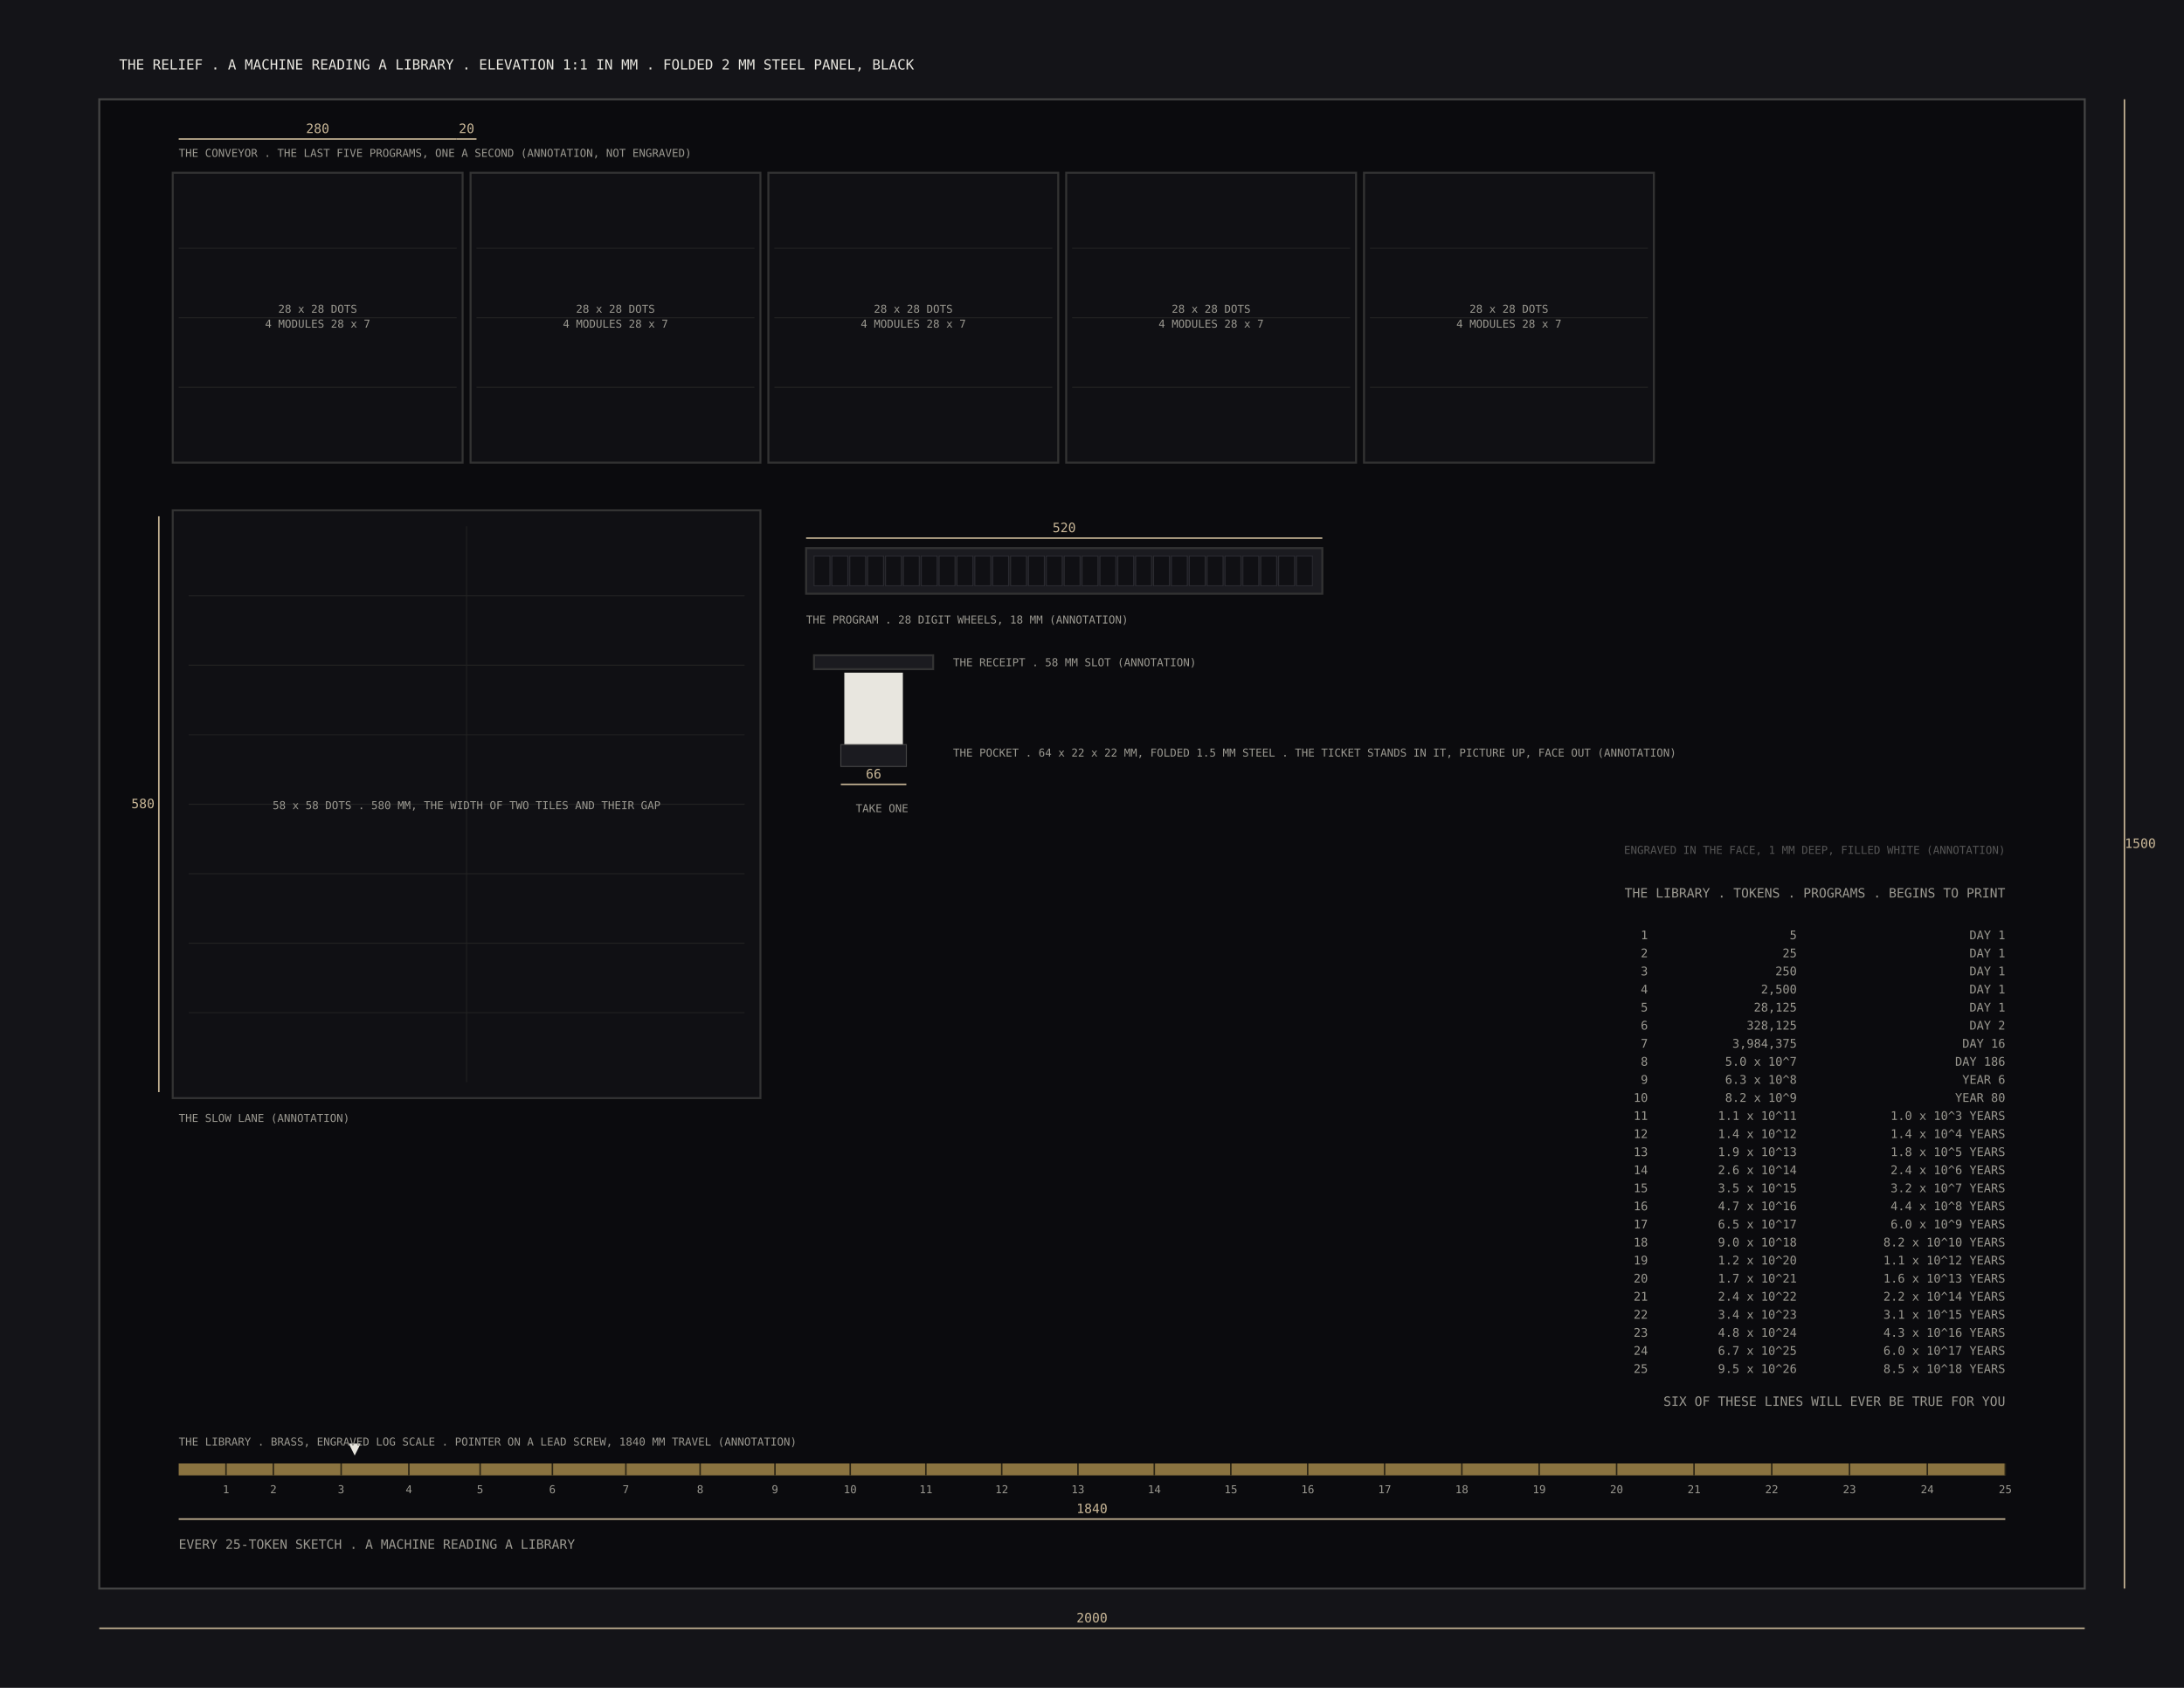
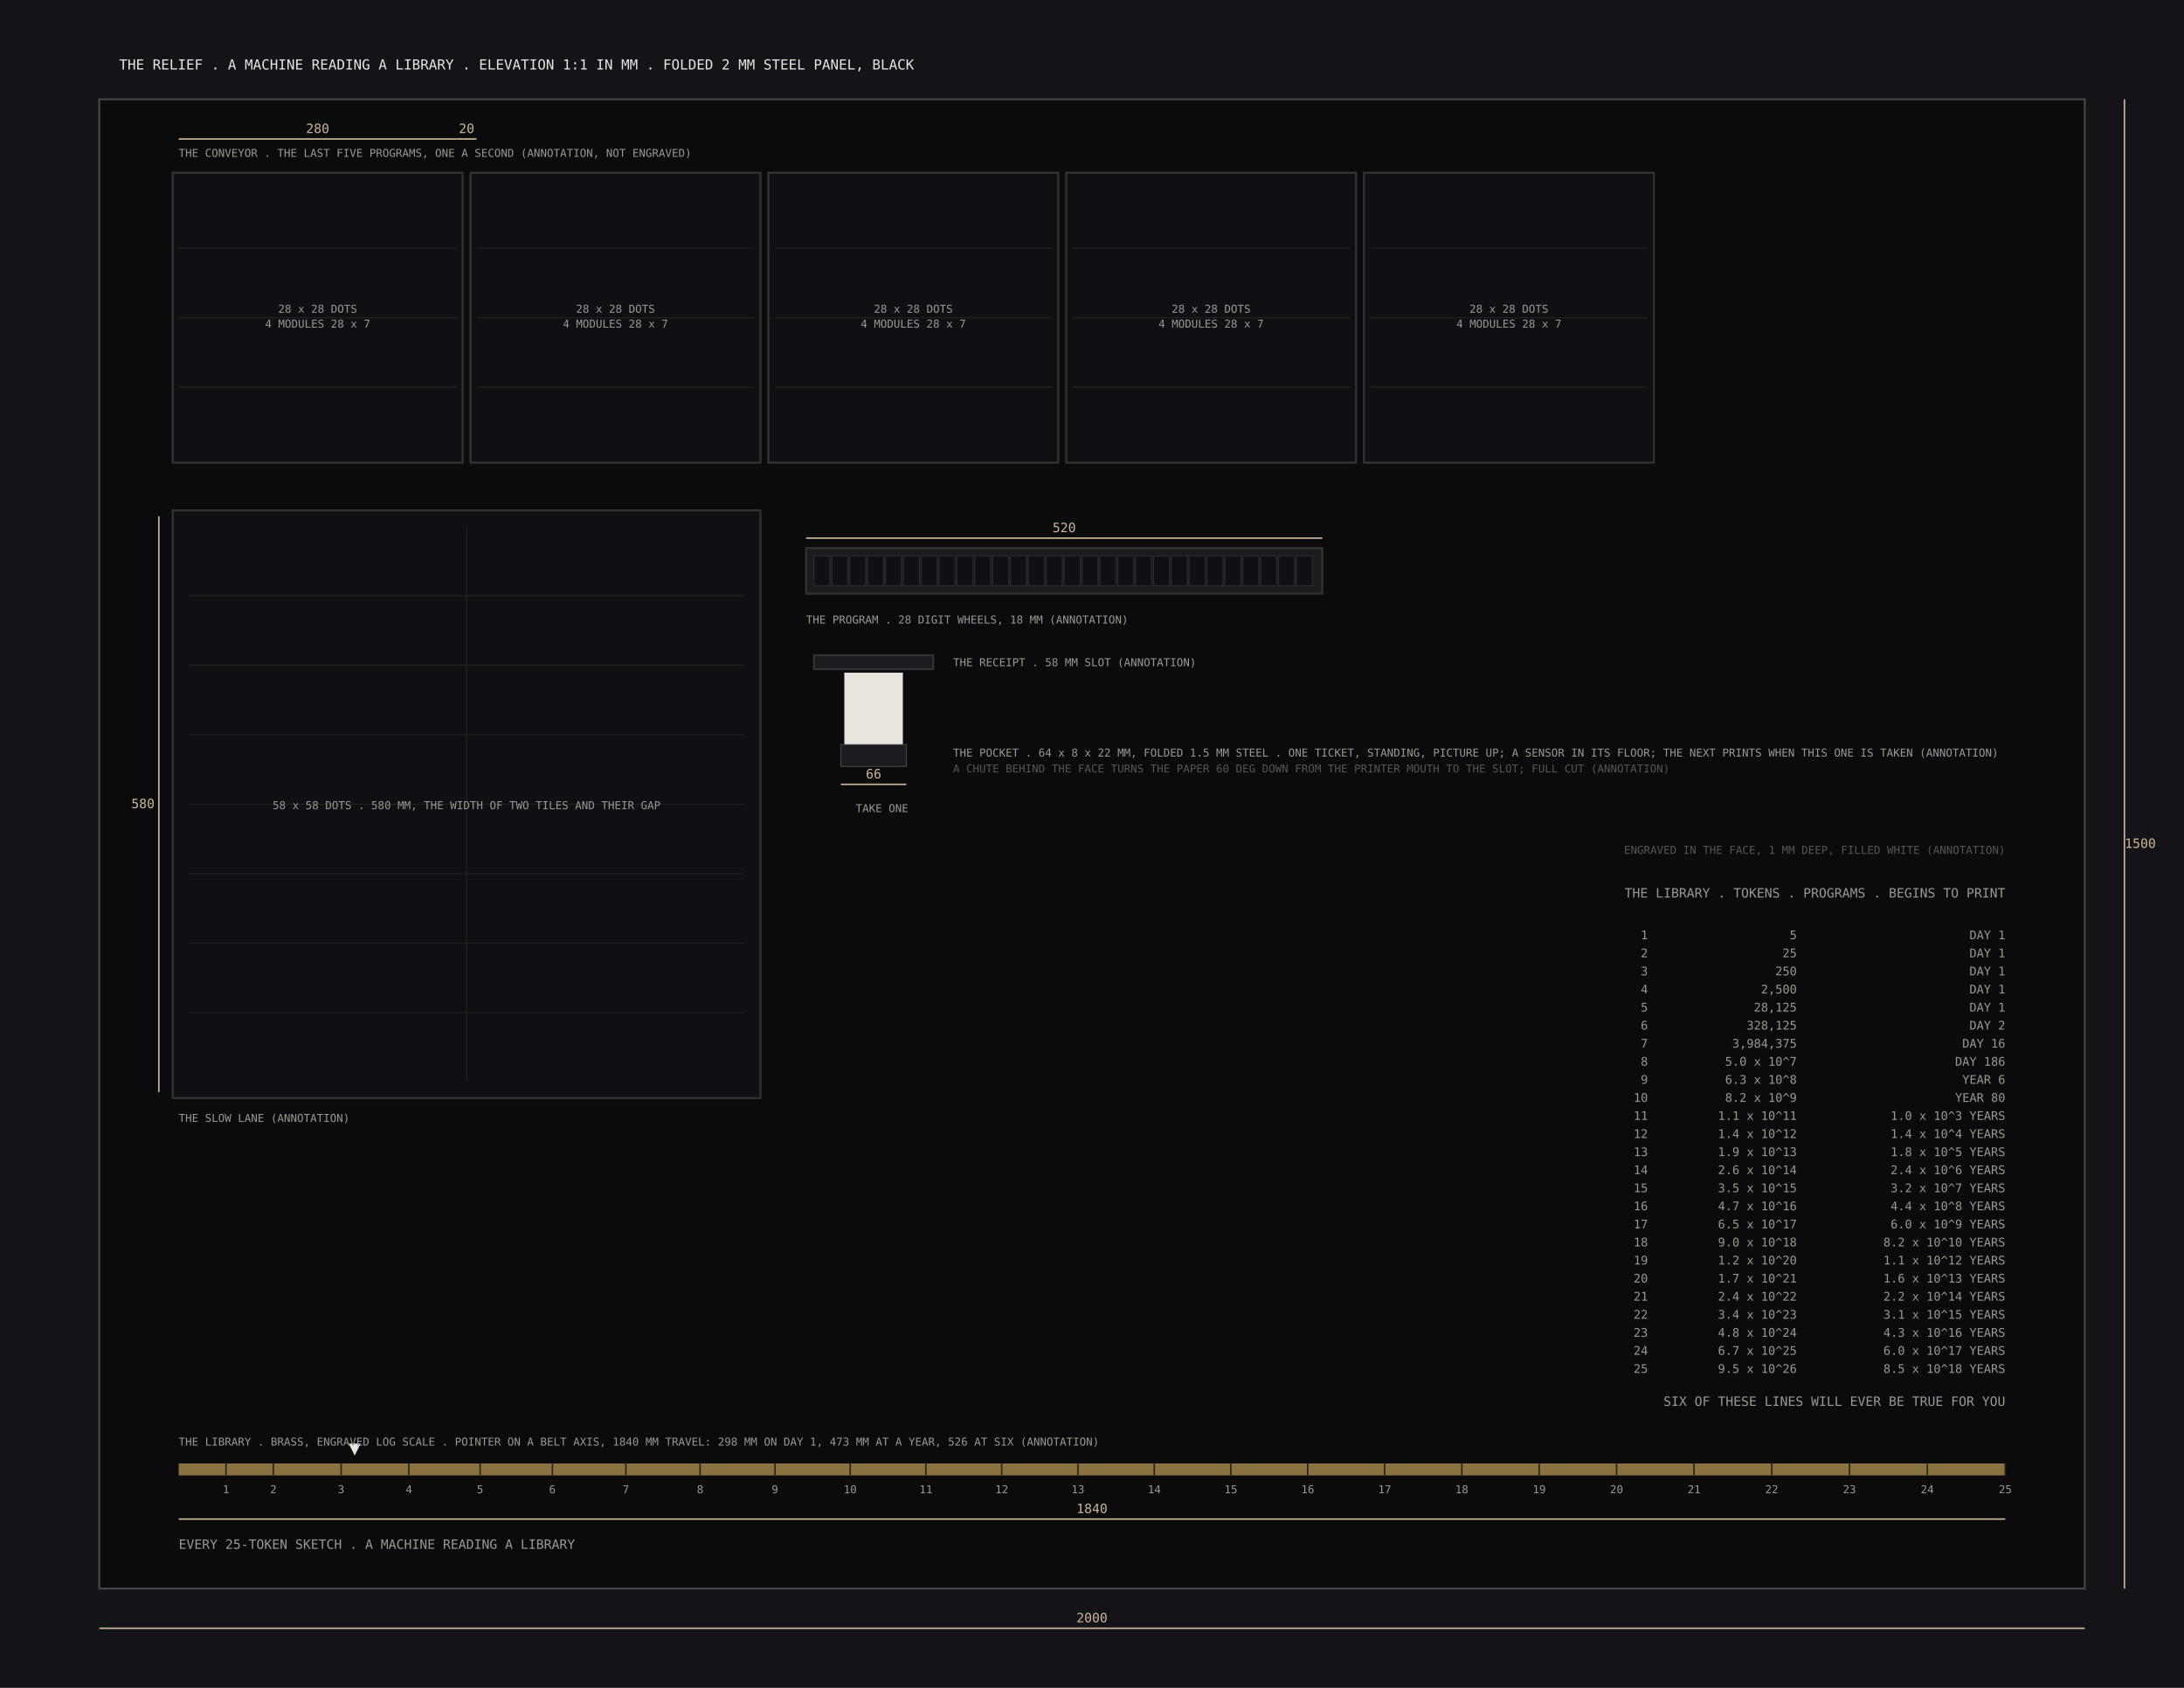
<svg xmlns="http://www.w3.org/2000/svg" width="2200" height="1700" viewBox="-100 -100 2200 1700">
  <rect x="-100" y="-100" width="2200" height="1700" fill="#141418" />
  <rect x="0" y="0" width="2000" height="1500" fill="#0b0b0e" stroke="#444" stroke-width="2" />
  <text x="20" y="-30" font-family="ui-monospace,Menlo,monospace" font-size="14" fill="#e8e6df" text-anchor="start">THE RELIEF . A MACHINE READING A LIBRARY . ELEVATION 1:1 IN MM . FOLDED 2 MM STEEL PANEL, BLACK</text>
  <rect x="74" y="74" width="292" height="292" fill="#101014" stroke="#333" stroke-width="2" />
  <line x1="80" y1="150" x2="360" y2="150" stroke="#222" stroke-width="1" />
  <line x1="80" y1="220" x2="360" y2="220" stroke="#222" stroke-width="1" />
  <line x1="80" y1="290" x2="360" y2="290" stroke="#222" stroke-width="1" />
  <text x="220" y="215" font-family="ui-monospace,Menlo,monospace" font-size="11" fill="#9a9890" text-anchor="middle">28 x 28 DOTS</text>
  <text x="220" y="230" font-family="ui-monospace,Menlo,monospace" font-size="11" fill="#9a9890" text-anchor="middle">4 MODULES 28 x 7</text>
  <rect x="374" y="74" width="292" height="292" fill="#101014" stroke="#333" stroke-width="2" />
  <line x1="380" y1="150" x2="660" y2="150" stroke="#222" stroke-width="1" />
  <line x1="380" y1="220" x2="660" y2="220" stroke="#222" stroke-width="1" />
  <line x1="380" y1="290" x2="660" y2="290" stroke="#222" stroke-width="1" />
  <text x="520" y="215" font-family="ui-monospace,Menlo,monospace" font-size="11" fill="#9a9890" text-anchor="middle">28 x 28 DOTS</text>
  <text x="520" y="230" font-family="ui-monospace,Menlo,monospace" font-size="11" fill="#9a9890" text-anchor="middle">4 MODULES 28 x 7</text>
  <rect x="674" y="74" width="292" height="292" fill="#101014" stroke="#333" stroke-width="2" />
  <line x1="680" y1="150" x2="960" y2="150" stroke="#222" stroke-width="1" />
  <line x1="680" y1="220" x2="960" y2="220" stroke="#222" stroke-width="1" />
  <line x1="680" y1="290" x2="960" y2="290" stroke="#222" stroke-width="1" />
  <text x="820" y="215" font-family="ui-monospace,Menlo,monospace" font-size="11" fill="#9a9890" text-anchor="middle">28 x 28 DOTS</text>
  <text x="820" y="230" font-family="ui-monospace,Menlo,monospace" font-size="11" fill="#9a9890" text-anchor="middle">4 MODULES 28 x 7</text>
  <rect x="974" y="74" width="292" height="292" fill="#101014" stroke="#333" stroke-width="2" />
  <line x1="980" y1="150" x2="1260" y2="150" stroke="#222" stroke-width="1" />
  <line x1="980" y1="220" x2="1260" y2="220" stroke="#222" stroke-width="1" />
  <line x1="980" y1="290" x2="1260" y2="290" stroke="#222" stroke-width="1" />
  <text x="1120" y="215" font-family="ui-monospace,Menlo,monospace" font-size="11" fill="#9a9890" text-anchor="middle">28 x 28 DOTS</text>
  <text x="1120" y="230" font-family="ui-monospace,Menlo,monospace" font-size="11" fill="#9a9890" text-anchor="middle">4 MODULES 28 x 7</text>
  <rect x="1274" y="74" width="292" height="292" fill="#101014" stroke="#333" stroke-width="2" />
  <line x1="1280" y1="150" x2="1560" y2="150" stroke="#222" stroke-width="1" />
  <line x1="1280" y1="220" x2="1560" y2="220" stroke="#222" stroke-width="1" />
  <line x1="1280" y1="290" x2="1560" y2="290" stroke="#222" stroke-width="1" />
  <text x="1420" y="215" font-family="ui-monospace,Menlo,monospace" font-size="11" fill="#9a9890" text-anchor="middle">28 x 28 DOTS</text>
  <text x="1420" y="230" font-family="ui-monospace,Menlo,monospace" font-size="11" fill="#9a9890" text-anchor="middle">4 MODULES 28 x 7</text>
  <text x="80" y="58" font-family="ui-monospace,Menlo,monospace" font-size="11" fill="#9a9890" text-anchor="start">THE CONVEYOR . THE LAST FIVE PROGRAMS, ONE A SECOND (ANNOTATION, NOT ENGRAVED)</text>
  <line x1="80" y1="40" x2="360" y2="40" stroke="#c9b797" stroke-width="1.5" />
  <text x="220.0" y="34" font-family="ui-monospace,Menlo,monospace" font-size="13" fill="#c9b797" text-anchor="middle">280</text>
  <line x1="360" y1="40" x2="380" y2="40" stroke="#c9b797" stroke-width="1.5" />
  <text x="370.0" y="34" font-family="ui-monospace,Menlo,monospace" font-size="13" fill="#c9b797" text-anchor="middle">20</text>
  <rect x="74" y="414" width="592" height="592" fill="#101014" stroke="#333" stroke-width="2" />
  <line x1="90" y1="500" x2="650" y2="500" stroke="#222" stroke-width="1" />
  <line x1="90" y1="570" x2="650" y2="570" stroke="#222" stroke-width="1" />
  <line x1="90" y1="640" x2="650" y2="640" stroke="#222" stroke-width="1" />
  <line x1="90" y1="710" x2="650" y2="710" stroke="#222" stroke-width="1" />
  <line x1="90" y1="780" x2="650" y2="780" stroke="#222" stroke-width="1" />
  <line x1="90" y1="850" x2="650" y2="850" stroke="#222" stroke-width="1" />
  <line x1="90" y1="920" x2="650" y2="920" stroke="#222" stroke-width="1" />
  <line x1="370" y1="430" x2="370" y2="990" stroke="#222" stroke-width="1" />
  <text x="370" y="715" font-family="ui-monospace,Menlo,monospace" font-size="11" fill="#9a9890" text-anchor="middle">58 x 58 DOTS . 580 MM, THE WIDTH OF TWO TILES AND THEIR GAP</text>
  <text x="80" y="1030" font-family="ui-monospace,Menlo,monospace" font-size="11" fill="#9a9890" text-anchor="start">THE SLOW LANE (ANNOTATION)</text>
  <line x1="60" y1="420" x2="60" y2="1000" stroke="#c9b797" stroke-width="1.5" />
  <text x="44" y="714.0" font-family="ui-monospace,Menlo,monospace" font-size="13" fill="#c9b797" text-anchor="middle">580</text>
  <rect x="712" y="452" width="520" height="46" fill="#1b1b20" stroke="#333" stroke-width="2" />
  <rect x="720" y="460" width="16" height="30" fill="#101014" stroke="#2a2a30" stroke-width="1" />
  <rect x="738" y="460" width="16" height="30" fill="#101014" stroke="#2a2a30" stroke-width="1" />
  <rect x="756" y="460" width="16" height="30" fill="#101014" stroke="#2a2a30" stroke-width="1" />
  <rect x="774" y="460" width="16" height="30" fill="#101014" stroke="#2a2a30" stroke-width="1" />
  <rect x="792" y="460" width="16" height="30" fill="#101014" stroke="#2a2a30" stroke-width="1" />
  <rect x="810" y="460" width="16" height="30" fill="#101014" stroke="#2a2a30" stroke-width="1" />
  <rect x="828" y="460" width="16" height="30" fill="#101014" stroke="#2a2a30" stroke-width="1" />
  <rect x="846" y="460" width="16" height="30" fill="#101014" stroke="#2a2a30" stroke-width="1" />
  <rect x="864" y="460" width="16" height="30" fill="#101014" stroke="#2a2a30" stroke-width="1" />
  <rect x="882" y="460" width="16" height="30" fill="#101014" stroke="#2a2a30" stroke-width="1" />
  <rect x="900" y="460" width="16" height="30" fill="#101014" stroke="#2a2a30" stroke-width="1" />
  <rect x="918" y="460" width="16" height="30" fill="#101014" stroke="#2a2a30" stroke-width="1" />
  <rect x="936" y="460" width="16" height="30" fill="#101014" stroke="#2a2a30" stroke-width="1" />
  <rect x="954" y="460" width="16" height="30" fill="#101014" stroke="#2a2a30" stroke-width="1" />
  <rect x="972" y="460" width="16" height="30" fill="#101014" stroke="#2a2a30" stroke-width="1" />
  <rect x="990" y="460" width="16" height="30" fill="#101014" stroke="#2a2a30" stroke-width="1" />
  <rect x="1008" y="460" width="16" height="30" fill="#101014" stroke="#2a2a30" stroke-width="1" />
  <rect x="1026" y="460" width="16" height="30" fill="#101014" stroke="#2a2a30" stroke-width="1" />
  <rect x="1044" y="460" width="16" height="30" fill="#101014" stroke="#2a2a30" stroke-width="1" />
  <rect x="1062" y="460" width="16" height="30" fill="#101014" stroke="#2a2a30" stroke-width="1" />
  <rect x="1080" y="460" width="16" height="30" fill="#101014" stroke="#2a2a30" stroke-width="1" />
  <rect x="1098" y="460" width="16" height="30" fill="#101014" stroke="#2a2a30" stroke-width="1" />
  <rect x="1116" y="460" width="16" height="30" fill="#101014" stroke="#2a2a30" stroke-width="1" />
  <rect x="1134" y="460" width="16" height="30" fill="#101014" stroke="#2a2a30" stroke-width="1" />
  <rect x="1152" y="460" width="16" height="30" fill="#101014" stroke="#2a2a30" stroke-width="1" />
  <rect x="1170" y="460" width="16" height="30" fill="#101014" stroke="#2a2a30" stroke-width="1" />
  <rect x="1188" y="460" width="16" height="30" fill="#101014" stroke="#2a2a30" stroke-width="1" />
  <rect x="1206" y="460" width="16" height="30" fill="#101014" stroke="#2a2a30" stroke-width="1" />
  <text x="712" y="528" font-family="ui-monospace,Menlo,monospace" font-size="11" fill="#9a9890" text-anchor="start">THE PROGRAM . 28 DIGIT WHEELS, 18 MM (ANNOTATION)</text>
  <line x1="712" y1="442" x2="1232" y2="442" stroke="#c9b797" stroke-width="1.5" />
  <text x="972.0" y="436" font-family="ui-monospace,Menlo,monospace" font-size="13" fill="#c9b797" text-anchor="middle">520</text>
  <rect x="720" y="560" width="120" height="14" fill="#1b1b20" stroke="#333" stroke-width="2" />
  <text x="860" y="571" font-family="ui-monospace,Menlo,monospace" font-size="11" fill="#9a9890" text-anchor="start">THE RECEIPT . 58 MM SLOT (ANNOTATION)</text>
  <rect x="751" y="578" width="58" height="72" fill="#e8e6df" stroke="#e8e6df" stroke-width="1" />
  <rect x="747" y="650" width="66" height="22" fill="#1b1b20" stroke="#444" stroke-width="1" />
-   <text x="860" y="662" font-family="ui-monospace,Menlo,monospace" font-size="11" fill="#9a9890" text-anchor="start">THE POCKET . 64 x 22 x 22 MM, FOLDED 1.5 MM STEEL . THE TICKET STANDS IN IT, PICTURE UP, FACE OUT (ANNOTATION)</text>
+   <text x="860" y="662" font-family="ui-monospace,Menlo,monospace" font-size="11" fill="#9a9890" text-anchor="start">THE POCKET . 64 x 8 x 22 MM, FOLDED 1.5 MM STEEL . ONE TICKET, STANDING, PICTURE UP; A SENSOR IN ITS FLOOR; THE NEXT PRINTS WHEN THIS ONE IS TAKEN (ANNOTATION)</text>
+   <text x="860" y="678" font-family="ui-monospace,Menlo,monospace" font-size="11" fill="#555" text-anchor="start">A CHUTE BEHIND THE FACE TURNS THE PAPER 60 DEG DOWN FROM THE PRINTER MOUTH TO THE SLOT; FULL CUT (ANNOTATION)</text>
  <line x1="747" y1="690" x2="813" y2="690" stroke="#c9b797" stroke-width="1.5" />
  <text x="780.0" y="684" font-family="ui-monospace,Menlo,monospace" font-size="13" fill="#c9b797" text-anchor="middle">66</text>
  <text x="762" y="718" font-family="ui-monospace,Menlo,monospace" font-size="11" fill="#9a9890" text-anchor="start">TAKE ONE</text>
  <text x="1920" y="804" font-family="ui-monospace,Menlo,monospace" font-size="13" fill="#9a9890" text-anchor="end">THE LIBRARY . TOKENS . PROGRAMS . BEGINS TO PRINT</text>
  <text x="1560" y="846.0" font-family="ui-monospace,Menlo,monospace" font-size="12" fill="#9a9890" text-anchor="end">1</text>
  <text x="1710" y="846.0" font-family="ui-monospace,Menlo,monospace" font-size="12" fill="#9a9890" text-anchor="end">5</text>
  <text x="1920" y="846.0" font-family="ui-monospace,Menlo,monospace" font-size="12" fill="#9a9890" text-anchor="end">DAY 1</text>
  <text x="1560" y="864.2" font-family="ui-monospace,Menlo,monospace" font-size="12" fill="#9a9890" text-anchor="end">2</text>
  <text x="1710" y="864.2" font-family="ui-monospace,Menlo,monospace" font-size="12" fill="#9a9890" text-anchor="end">25</text>
  <text x="1920" y="864.2" font-family="ui-monospace,Menlo,monospace" font-size="12" fill="#9a9890" text-anchor="end">DAY 1</text>
  <text x="1560" y="882.4" font-family="ui-monospace,Menlo,monospace" font-size="12" fill="#9a9890" text-anchor="end">3</text>
  <text x="1710" y="882.4" font-family="ui-monospace,Menlo,monospace" font-size="12" fill="#9a9890" text-anchor="end">250</text>
  <text x="1920" y="882.4" font-family="ui-monospace,Menlo,monospace" font-size="12" fill="#9a9890" text-anchor="end">DAY 1</text>
  <text x="1560" y="900.6" font-family="ui-monospace,Menlo,monospace" font-size="12" fill="#9a9890" text-anchor="end">4</text>
  <text x="1710" y="900.6" font-family="ui-monospace,Menlo,monospace" font-size="12" fill="#9a9890" text-anchor="end">2,500</text>
  <text x="1920" y="900.6" font-family="ui-monospace,Menlo,monospace" font-size="12" fill="#9a9890" text-anchor="end">DAY 1</text>
  <text x="1560" y="918.8" font-family="ui-monospace,Menlo,monospace" font-size="12" fill="#9a9890" text-anchor="end">5</text>
  <text x="1710" y="918.8" font-family="ui-monospace,Menlo,monospace" font-size="12" fill="#9a9890" text-anchor="end">28,125</text>
  <text x="1920" y="918.8" font-family="ui-monospace,Menlo,monospace" font-size="12" fill="#9a9890" text-anchor="end">DAY 1</text>
  <text x="1560" y="937.0" font-family="ui-monospace,Menlo,monospace" font-size="12" fill="#9a9890" text-anchor="end">6</text>
  <text x="1710" y="937.0" font-family="ui-monospace,Menlo,monospace" font-size="12" fill="#9a9890" text-anchor="end">328,125</text>
  <text x="1920" y="937.0" font-family="ui-monospace,Menlo,monospace" font-size="12" fill="#9a9890" text-anchor="end">DAY 2</text>
  <text x="1560" y="955.2" font-family="ui-monospace,Menlo,monospace" font-size="12" fill="#9a9890" text-anchor="end">7</text>
  <text x="1710" y="955.2" font-family="ui-monospace,Menlo,monospace" font-size="12" fill="#9a9890" text-anchor="end">3,984,375</text>
  <text x="1920" y="955.2" font-family="ui-monospace,Menlo,monospace" font-size="12" fill="#9a9890" text-anchor="end">DAY 16</text>
  <text x="1560" y="973.4" font-family="ui-monospace,Menlo,monospace" font-size="12" fill="#9a9890" text-anchor="end">8</text>
  <text x="1710" y="973.4" font-family="ui-monospace,Menlo,monospace" font-size="12" fill="#9a9890" text-anchor="end">5.0 x 10^7</text>
  <text x="1920" y="973.4" font-family="ui-monospace,Menlo,monospace" font-size="12" fill="#9a9890" text-anchor="end">DAY 186</text>
  <text x="1560" y="991.6" font-family="ui-monospace,Menlo,monospace" font-size="12" fill="#9a9890" text-anchor="end">9</text>
  <text x="1710" y="991.6" font-family="ui-monospace,Menlo,monospace" font-size="12" fill="#9a9890" text-anchor="end">6.3 x 10^8</text>
  <text x="1920" y="991.6" font-family="ui-monospace,Menlo,monospace" font-size="12" fill="#9a9890" text-anchor="end">YEAR 6</text>
  <text x="1560" y="1009.8" font-family="ui-monospace,Menlo,monospace" font-size="12" fill="#9a9890" text-anchor="end">10</text>
  <text x="1710" y="1009.8" font-family="ui-monospace,Menlo,monospace" font-size="12" fill="#9a9890" text-anchor="end">8.2 x 10^9</text>
  <text x="1920" y="1009.8" font-family="ui-monospace,Menlo,monospace" font-size="12" fill="#9a9890" text-anchor="end">YEAR 80</text>
  <text x="1560" y="1028.0" font-family="ui-monospace,Menlo,monospace" font-size="12" fill="#9a9890" text-anchor="end">11</text>
  <text x="1710" y="1028.0" font-family="ui-monospace,Menlo,monospace" font-size="12" fill="#9a9890" text-anchor="end">1.1 x 10^11</text>
  <text x="1920" y="1028.0" font-family="ui-monospace,Menlo,monospace" font-size="12" fill="#9a9890" text-anchor="end">1.0 x 10^3 YEARS</text>
  <text x="1560" y="1046.2" font-family="ui-monospace,Menlo,monospace" font-size="12" fill="#9a9890" text-anchor="end">12</text>
  <text x="1710" y="1046.2" font-family="ui-monospace,Menlo,monospace" font-size="12" fill="#9a9890" text-anchor="end">1.4 x 10^12</text>
  <text x="1920" y="1046.2" font-family="ui-monospace,Menlo,monospace" font-size="12" fill="#9a9890" text-anchor="end">1.4 x 10^4 YEARS</text>
  <text x="1560" y="1064.4" font-family="ui-monospace,Menlo,monospace" font-size="12" fill="#9a9890" text-anchor="end">13</text>
  <text x="1710" y="1064.4" font-family="ui-monospace,Menlo,monospace" font-size="12" fill="#9a9890" text-anchor="end">1.9 x 10^13</text>
  <text x="1920" y="1064.4" font-family="ui-monospace,Menlo,monospace" font-size="12" fill="#9a9890" text-anchor="end">1.8 x 10^5 YEARS</text>
  <text x="1560" y="1082.6" font-family="ui-monospace,Menlo,monospace" font-size="12" fill="#9a9890" text-anchor="end">14</text>
  <text x="1710" y="1082.6" font-family="ui-monospace,Menlo,monospace" font-size="12" fill="#9a9890" text-anchor="end">2.6 x 10^14</text>
  <text x="1920" y="1082.6" font-family="ui-monospace,Menlo,monospace" font-size="12" fill="#9a9890" text-anchor="end">2.4 x 10^6 YEARS</text>
  <text x="1560" y="1100.8" font-family="ui-monospace,Menlo,monospace" font-size="12" fill="#9a9890" text-anchor="end">15</text>
  <text x="1710" y="1100.8" font-family="ui-monospace,Menlo,monospace" font-size="12" fill="#9a9890" text-anchor="end">3.5 x 10^15</text>
  <text x="1920" y="1100.8" font-family="ui-monospace,Menlo,monospace" font-size="12" fill="#9a9890" text-anchor="end">3.2 x 10^7 YEARS</text>
  <text x="1560" y="1119.0" font-family="ui-monospace,Menlo,monospace" font-size="12" fill="#9a9890" text-anchor="end">16</text>
  <text x="1710" y="1119.0" font-family="ui-monospace,Menlo,monospace" font-size="12" fill="#9a9890" text-anchor="end">4.7 x 10^16</text>
  <text x="1920" y="1119.0" font-family="ui-monospace,Menlo,monospace" font-size="12" fill="#9a9890" text-anchor="end">4.4 x 10^8 YEARS</text>
  <text x="1560" y="1137.2" font-family="ui-monospace,Menlo,monospace" font-size="12" fill="#9a9890" text-anchor="end">17</text>
  <text x="1710" y="1137.2" font-family="ui-monospace,Menlo,monospace" font-size="12" fill="#9a9890" text-anchor="end">6.5 x 10^17</text>
  <text x="1920" y="1137.2" font-family="ui-monospace,Menlo,monospace" font-size="12" fill="#9a9890" text-anchor="end">6.0 x 10^9 YEARS</text>
  <text x="1560" y="1155.4" font-family="ui-monospace,Menlo,monospace" font-size="12" fill="#9a9890" text-anchor="end">18</text>
  <text x="1710" y="1155.4" font-family="ui-monospace,Menlo,monospace" font-size="12" fill="#9a9890" text-anchor="end">9.0 x 10^18</text>
  <text x="1920" y="1155.4" font-family="ui-monospace,Menlo,monospace" font-size="12" fill="#9a9890" text-anchor="end">8.2 x 10^10 YEARS</text>
  <text x="1560" y="1173.6" font-family="ui-monospace,Menlo,monospace" font-size="12" fill="#9a9890" text-anchor="end">19</text>
  <text x="1710" y="1173.6" font-family="ui-monospace,Menlo,monospace" font-size="12" fill="#9a9890" text-anchor="end">1.2 x 10^20</text>
  <text x="1920" y="1173.6" font-family="ui-monospace,Menlo,monospace" font-size="12" fill="#9a9890" text-anchor="end">1.1 x 10^12 YEARS</text>
  <text x="1560" y="1191.8" font-family="ui-monospace,Menlo,monospace" font-size="12" fill="#9a9890" text-anchor="end">20</text>
  <text x="1710" y="1191.8" font-family="ui-monospace,Menlo,monospace" font-size="12" fill="#9a9890" text-anchor="end">1.7 x 10^21</text>
  <text x="1920" y="1191.8" font-family="ui-monospace,Menlo,monospace" font-size="12" fill="#9a9890" text-anchor="end">1.6 x 10^13 YEARS</text>
  <text x="1560" y="1210.0" font-family="ui-monospace,Menlo,monospace" font-size="12" fill="#9a9890" text-anchor="end">21</text>
  <text x="1710" y="1210.0" font-family="ui-monospace,Menlo,monospace" font-size="12" fill="#9a9890" text-anchor="end">2.4 x 10^22</text>
  <text x="1920" y="1210.0" font-family="ui-monospace,Menlo,monospace" font-size="12" fill="#9a9890" text-anchor="end">2.2 x 10^14 YEARS</text>
  <text x="1560" y="1228.2" font-family="ui-monospace,Menlo,monospace" font-size="12" fill="#9a9890" text-anchor="end">22</text>
  <text x="1710" y="1228.2" font-family="ui-monospace,Menlo,monospace" font-size="12" fill="#9a9890" text-anchor="end">3.4 x 10^23</text>
  <text x="1920" y="1228.2" font-family="ui-monospace,Menlo,monospace" font-size="12" fill="#9a9890" text-anchor="end">3.1 x 10^15 YEARS</text>
  <text x="1560" y="1246.4" font-family="ui-monospace,Menlo,monospace" font-size="12" fill="#9a9890" text-anchor="end">23</text>
  <text x="1710" y="1246.4" font-family="ui-monospace,Menlo,monospace" font-size="12" fill="#9a9890" text-anchor="end">4.8 x 10^24</text>
  <text x="1920" y="1246.4" font-family="ui-monospace,Menlo,monospace" font-size="12" fill="#9a9890" text-anchor="end">4.3 x 10^16 YEARS</text>
  <text x="1560" y="1264.6" font-family="ui-monospace,Menlo,monospace" font-size="12" fill="#9a9890" text-anchor="end">24</text>
  <text x="1710" y="1264.6" font-family="ui-monospace,Menlo,monospace" font-size="12" fill="#9a9890" text-anchor="end">6.7 x 10^25</text>
  <text x="1920" y="1264.6" font-family="ui-monospace,Menlo,monospace" font-size="12" fill="#9a9890" text-anchor="end">6.0 x 10^17 YEARS</text>
  <text x="1560" y="1282.8" font-family="ui-monospace,Menlo,monospace" font-size="12" fill="#9a9890" text-anchor="end">25</text>
  <text x="1710" y="1282.8" font-family="ui-monospace,Menlo,monospace" font-size="12" fill="#9a9890" text-anchor="end">9.5 x 10^26</text>
  <text x="1920" y="1282.8" font-family="ui-monospace,Menlo,monospace" font-size="12" fill="#9a9890" text-anchor="end">8.5 x 10^18 YEARS</text>
  <text x="1920" y="1316" font-family="ui-monospace,Menlo,monospace" font-size="13" fill="#9a9890" text-anchor="end">SIX OF THESE LINES WILL EVER BE TRUE FOR YOU</text>
  <text x="1920" y="760" font-family="ui-monospace,Menlo,monospace" font-size="11" fill="#555" text-anchor="end">ENGRAVED IN THE FACE, 1 MM DEEP, FILLED WHITE (ANNOTATION)</text>
  <rect x="80" y="1374" width="1840" height="12" fill="#8a7340" />
  <rect x="126.9" y="1374" width="1.5" height="12" fill="#2a2415" />
  <text x="127.7" y="1404" font-family="ui-monospace,Menlo,monospace" font-size="11" fill="#9a9890" text-anchor="middle">1</text>
  <rect x="174.6" y="1374" width="1.5" height="12" fill="#2a2415" />
  <text x="175.4" y="1404" font-family="ui-monospace,Menlo,monospace" font-size="11" fill="#9a9890" text-anchor="middle">2</text>
  <rect x="242.9" y="1374" width="1.5" height="12" fill="#2a2415" />
  <text x="243.6" y="1404" font-family="ui-monospace,Menlo,monospace" font-size="11" fill="#9a9890" text-anchor="middle">3</text>
  <rect x="311.1" y="1374" width="1.5" height="12" fill="#2a2415" />
  <text x="311.9" y="1404" font-family="ui-monospace,Menlo,monospace" font-size="11" fill="#9a9890" text-anchor="middle">4</text>
  <rect x="382.9" y="1374" width="1.5" height="12" fill="#2a2415" />
  <text x="383.6" y="1404" font-family="ui-monospace,Menlo,monospace" font-size="11" fill="#9a9890" text-anchor="middle">5</text>
  <rect x="455.7" y="1374" width="1.5" height="12" fill="#2a2415" />
  <text x="456.4" y="1404" font-family="ui-monospace,Menlo,monospace" font-size="11" fill="#9a9890" text-anchor="middle">6</text>
  <rect x="529.7" y="1374" width="1.5" height="12" fill="#2a2415" />
  <text x="530.4" y="1404" font-family="ui-monospace,Menlo,monospace" font-size="11" fill="#9a9890" text-anchor="middle">7</text>
  <rect x="604.5" y="1374" width="1.5" height="12" fill="#2a2415" />
  <text x="605.3" y="1404" font-family="ui-monospace,Menlo,monospace" font-size="11" fill="#9a9890" text-anchor="middle">8</text>
  <rect x="679.9" y="1374" width="1.5" height="12" fill="#2a2415" />
  <text x="680.6" y="1404" font-family="ui-monospace,Menlo,monospace" font-size="11" fill="#9a9890" text-anchor="middle">9</text>
  <rect x="755.7" y="1374" width="1.5" height="12" fill="#2a2415" />
  <text x="756.4" y="1404" font-family="ui-monospace,Menlo,monospace" font-size="11" fill="#9a9890" text-anchor="middle">10</text>
  <rect x="831.9" y="1374" width="1.5" height="12" fill="#2a2415" />
  <text x="832.7" y="1404" font-family="ui-monospace,Menlo,monospace" font-size="11" fill="#9a9890" text-anchor="middle">11</text>
  <rect x="908.3" y="1374" width="1.5" height="12" fill="#2a2415" />
  <text x="909.1" y="1404" font-family="ui-monospace,Menlo,monospace" font-size="11" fill="#9a9890" text-anchor="middle">12</text>
  <rect x="985.1" y="1374" width="1.5" height="12" fill="#2a2415" />
  <text x="985.8" y="1404" font-family="ui-monospace,Menlo,monospace" font-size="11" fill="#9a9890" text-anchor="middle">13</text>
  <rect x="1062.0" y="1374" width="1.5" height="12" fill="#2a2415" />
  <text x="1062.8" y="1404" font-family="ui-monospace,Menlo,monospace" font-size="11" fill="#9a9890" text-anchor="middle">14</text>
  <rect x="1139.1" y="1374" width="1.5" height="12" fill="#2a2415" />
  <text x="1139.9" y="1404" font-family="ui-monospace,Menlo,monospace" font-size="11" fill="#9a9890" text-anchor="middle">15</text>
  <rect x="1216.5" y="1374" width="1.5" height="12" fill="#2a2415" />
  <text x="1217.3" y="1404" font-family="ui-monospace,Menlo,monospace" font-size="11" fill="#9a9890" text-anchor="middle">16</text>
  <rect x="1294.0" y="1374" width="1.5" height="12" fill="#2a2415" />
  <text x="1294.8" y="1404" font-family="ui-monospace,Menlo,monospace" font-size="11" fill="#9a9890" text-anchor="middle">17</text>
  <rect x="1371.8" y="1374" width="1.5" height="12" fill="#2a2415" />
  <text x="1372.5" y="1404" font-family="ui-monospace,Menlo,monospace" font-size="11" fill="#9a9890" text-anchor="middle">18</text>
  <rect x="1449.7" y="1374" width="1.5" height="12" fill="#2a2415" />
  <text x="1450.5" y="1404" font-family="ui-monospace,Menlo,monospace" font-size="11" fill="#9a9890" text-anchor="middle">19</text>
  <rect x="1527.7" y="1374" width="1.5" height="12" fill="#2a2415" />
  <text x="1528.4" y="1404" font-family="ui-monospace,Menlo,monospace" font-size="11" fill="#9a9890" text-anchor="middle">20</text>
  <rect x="1605.7" y="1374" width="1.5" height="12" fill="#2a2415" />
  <text x="1606.5" y="1404" font-family="ui-monospace,Menlo,monospace" font-size="11" fill="#9a9890" text-anchor="middle">21</text>
  <rect x="1684.0" y="1374" width="1.5" height="12" fill="#2a2415" />
  <text x="1684.7" y="1404" font-family="ui-monospace,Menlo,monospace" font-size="11" fill="#9a9890" text-anchor="middle">22</text>
  <rect x="1762.3" y="1374" width="1.5" height="12" fill="#2a2415" />
  <text x="1763.0" y="1404" font-family="ui-monospace,Menlo,monospace" font-size="11" fill="#9a9890" text-anchor="middle">23</text>
  <rect x="1840.7" y="1374" width="1.5" height="12" fill="#2a2415" />
  <text x="1841.4" y="1404" font-family="ui-monospace,Menlo,monospace" font-size="11" fill="#9a9890" text-anchor="middle">24</text>
  <rect x="1919.2" y="1374" width="1.5" height="12" fill="#2a2415" />
  <text x="1920.0" y="1404" font-family="ui-monospace,Menlo,monospace" font-size="11" fill="#9a9890" text-anchor="middle">25</text>
  <path d="M257.3,1366 l-6,-12 l12,0 z" fill="#e8e6df" />
-   <text x="80" y="1356" font-family="ui-monospace,Menlo,monospace" font-size="11" fill="#9a9890" text-anchor="start">THE LIBRARY . BRASS, ENGRAVED LOG SCALE . POINTER ON A LEAD SCREW, 1840 MM TRAVEL (ANNOTATION)</text>
+   <text x="80" y="1356" font-family="ui-monospace,Menlo,monospace" font-size="11" fill="#9a9890" text-anchor="start">THE LIBRARY . BRASS, ENGRAVED LOG SCALE . POINTER ON A BELT AXIS, 1840 MM TRAVEL: 298 MM ON DAY 1, 473 MM AT A YEAR, 526 AT SIX (ANNOTATION)</text>
  <line x1="80" y1="1430" x2="1920" y2="1430" stroke="#c9b797" stroke-width="1.5" />
  <text x="1000.0" y="1424" font-family="ui-monospace,Menlo,monospace" font-size="13" fill="#c9b797" text-anchor="middle">1840</text>
  <text x="80" y="1460" font-family="ui-monospace,Menlo,monospace" font-size="13" fill="#9a9890" text-anchor="start">EVERY 25-TOKEN SKETCH . A MACHINE READING A LIBRARY</text>
  <line x1="0" y1="1540" x2="2000" y2="1540" stroke="#c9b797" stroke-width="1.5" />
  <text x="1000.0" y="1534" font-family="ui-monospace,Menlo,monospace" font-size="13" fill="#c9b797" text-anchor="middle">2000</text>
  <line x1="2040" y1="0" x2="2040" y2="1500" stroke="#c9b797" stroke-width="1.5" />
  <text x="2056" y="754.0" font-family="ui-monospace,Menlo,monospace" font-size="13" fill="#c9b797" text-anchor="middle">1500</text>
</svg>
